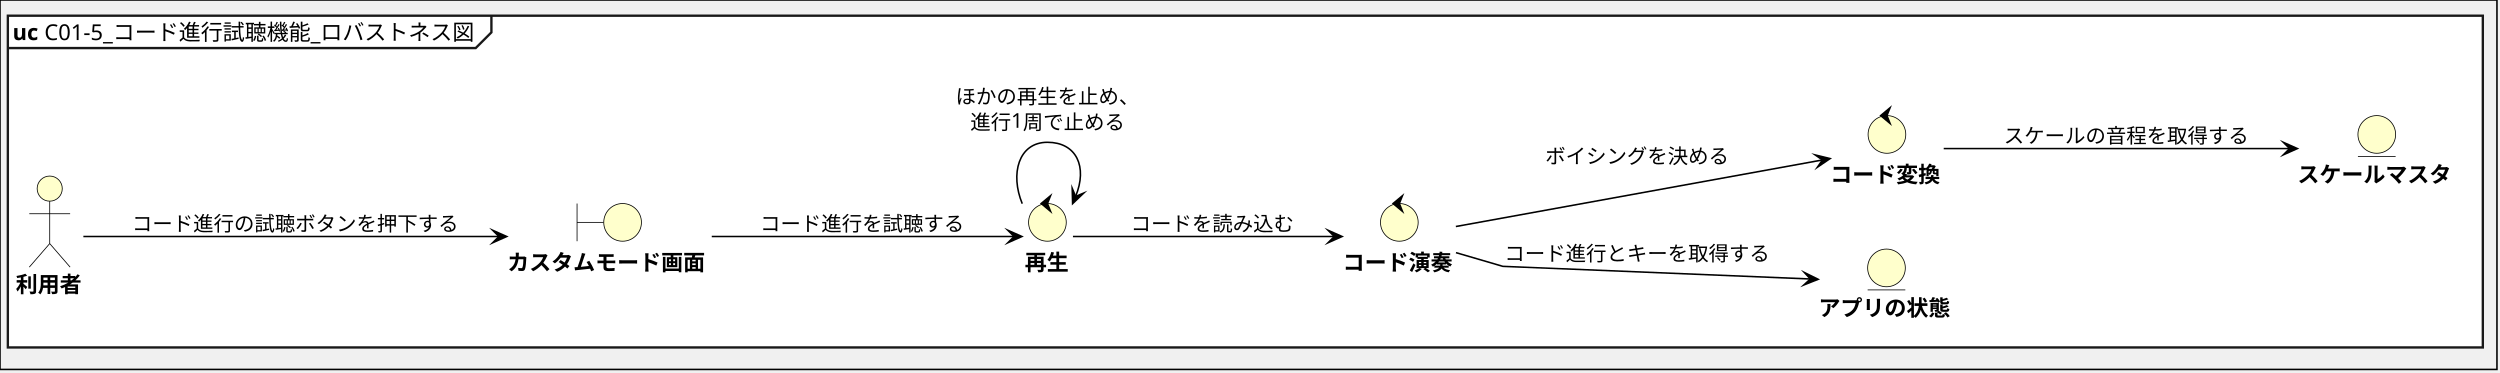
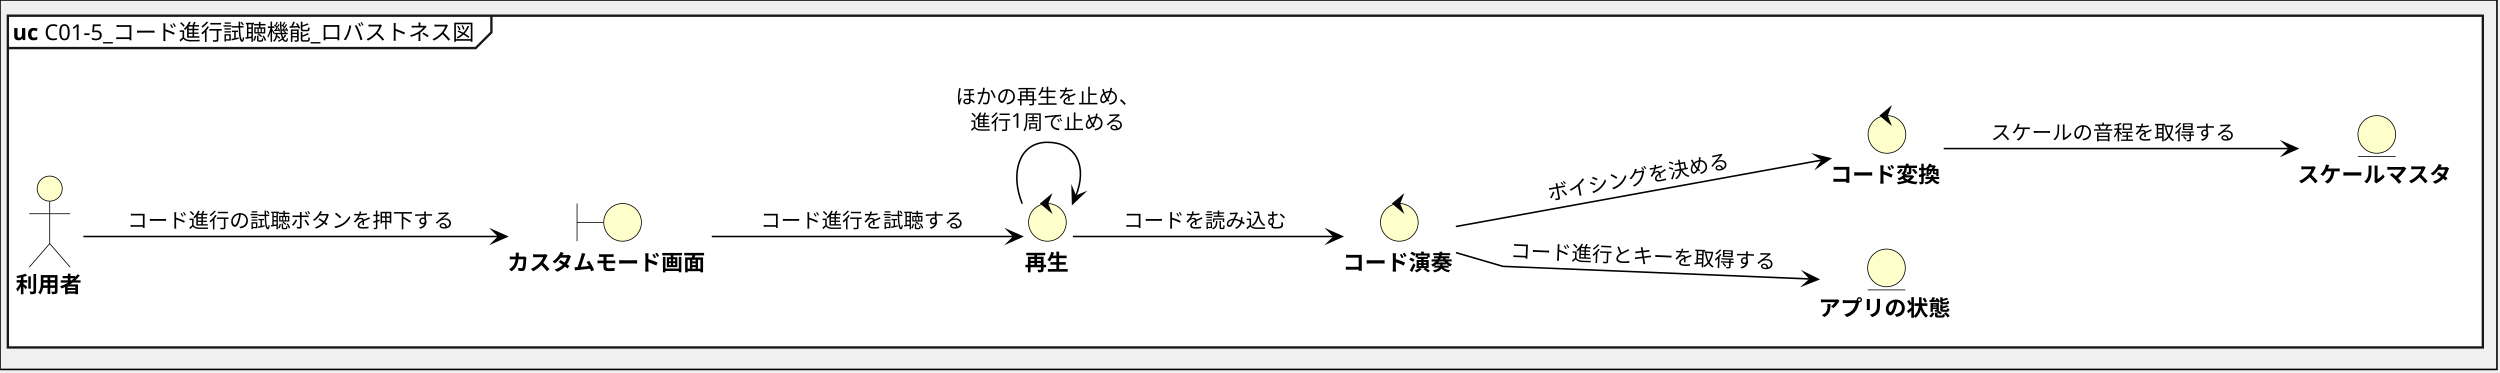
<svg xmlns="http://www.w3.org/2000/svg" version="1.1" data-diagram-type="DESCRIPTION" style="width:1592px;height:237px;background:#FFFFFF;" width="1592px" height="237px" viewBox="0 0 1592 237" zoomAndPan="magnify" preserveAspectRatio="none" contentStyleType="text/css">
  <defs />
  <g font-family="sans-serif" lengthAdjust="spacing">
    <rect x="0" y="0" width="1590.063" height="235.252" fill="none" style="stroke:#000;stroke-width:1;" />
    <rect x="5" y="10" width="1576.063" height="211.252" fill="#FFF" style="stroke:#181818;stroke-width:1.5;" />
    <path d="M312.931,10 L312.931,20.609 L302.931,30.609 L5,30.609" style="stroke:#181818;stroke-width:1.5;" fill="none" />
    <text x="8" y="25.533" fill="#000" font-size="14" textLength="16.338" font-weight="700">uc</text>
    <text x="28.228" y="25.533" fill="#000" font-size="14" textLength="277.703">C01-5_コード進行試聴機能_ロバストネス図</text>
    <g class="entity" data-qualified-name="A1" id="ent0001" data-source-line="4">
      <ellipse cx="31.656" cy="120.109" rx="8" ry="8" fill="#FFC" style="stroke:#000;stroke-width:0.5;" />
      <path d="M31.656,128.109 L31.656,155.109 M18.656,136.109 L44.656,136.109 M31.656,155.109 L18.656,170.109 M31.656,155.109 L44.656,170.109" style="stroke:#000;stroke-width:0.5;" fill="none" />
      <text x="10" y="186.143" fill="#000" font-size="14" textLength="43.313" font-weight="700">利用者</text>
    </g>
    <g class="entity" data-qualified-name="B1" id="ent0002" data-source-line="5">
      <path d="M367.469,129.609 L367.469,153.609 M367.469,141.609 L384.469,141.609" style="stroke:#000;stroke-width:0.5;" fill="none" />
      <ellipse cx="396.469" cy="141.609" rx="12" ry="12" fill="#FFC" style="stroke:#000;stroke-width:0.5;" />
      <text x="323" y="172.143" fill="#000" font-size="14" textLength="129.938" font-weight="700">カスタムモード画面</text>
    </g>
    <g class="entity" data-qualified-name="C1" id="ent0003" data-source-line="6">
      <ellipse cx="667" cy="141.609" rx="12" ry="12" fill="#FFC" style="stroke:#000;stroke-width:0.5;" />
      <polygon points="663,129.609,669,124.609,667,129.609,669,134.609,663,129.609" fill="#000" style="stroke:#000;stroke-width:1;stroke-linejoin:miter;stroke-miterlimit:10;" />
      <text x="652.563" y="172.143" fill="#000" font-size="14" textLength="28.875" font-weight="700">再生</text>
    </g>
    <g class="entity" data-qualified-name="C2" id="ent0004" data-source-line="7">
      <ellipse cx="891.094" cy="141.609" rx="12" ry="12" fill="#FFC" style="stroke:#000;stroke-width:0.5;" />
      <polygon points="887.094,129.609,893.094,124.609,891.094,129.609,893.094,134.609,887.094,129.609" fill="#000" style="stroke:#000;stroke-width:1;stroke-linejoin:miter;stroke-miterlimit:10;" />
      <text x="855" y="172.143" fill="#000" font-size="14" textLength="72.188" font-weight="700">コード演奏</text>
    </g>
    <g class="entity" data-qualified-name="C3" id="ent0005" data-source-line="8">
      <ellipse cx="1201.594" cy="85.609" rx="12" ry="12" fill="#FFC" style="stroke:#000;stroke-width:0.5;" />
      <polygon points="1197.594,73.609,1203.594,68.609,1201.594,73.609,1203.594,78.609,1197.594,73.609" fill="#000" style="stroke:#000;stroke-width:1;stroke-linejoin:miter;stroke-miterlimit:10;" />
      <text x="1165.5" y="116.143" fill="#000" font-size="14" textLength="72.188" font-weight="700">コード変換</text>
    </g>
    <g class="entity" data-qualified-name="E1" id="ent0006" data-source-line="9">
      <ellipse cx="1201.313" cy="170.609" rx="12" ry="12" fill="#FFC" style="stroke:#000;stroke-width:0.5;" />
      <line x1="1189.313" y1="184.609" x2="1213.313" y2="184.609" style="stroke:#000;stroke-width:0.5;" />
      <text x="1158" y="201.143" fill="#000" font-size="14" textLength="86.625" font-weight="700">アプリの状態</text>
    </g>
    <g class="entity" data-qualified-name="E2" id="ent0007" data-source-line="10">
      <ellipse cx="1513.531" cy="85.609" rx="12" ry="12" fill="#FFC" style="stroke:#000;stroke-width:0.5;" />
      <line x1="1501.531" y1="99.609" x2="1525.531" y2="99.609" style="stroke:#000;stroke-width:0.5;" />
      <text x="1463" y="116.143" fill="#000" font-size="14" textLength="101.063" font-weight="700">スケールマスタ</text>
    </g>
    <g class="link" data-entity-1="ent0001" data-entity-2="ent0002" id="lnk8" data-source-line="12" data-link-type="dependency">
      <path d="M53.09,150.609 C104.66,150.609 236.07,150.609 317.7,150.609" style="stroke:#000;stroke-width:1;" fill="none" id="A1-to-B1" />
      <polygon points="322.7,150.609,313.7,146.609,317.7,150.609,313.7,154.609,322.7,150.609" fill="#000" style="stroke:#000;stroke-width:1;stroke-linejoin:miter;stroke-miterlimit:10;" />
-       <text x="84" y="147.104" fill="#000" font-size="13" textLength="208">コード進行の試聴ボタンを押下する</text>
    </g>
    <g class="link" data-entity-1="ent0002" data-entity-2="ent0003" id="lnk9" data-source-line="13" data-link-type="dependency">
      <path d="M453.25,150.609 C518.13,150.609 608.89,150.609 645.76,150.609" style="stroke:#000;stroke-width:1;" fill="none" id="B1-to-C1" />
      <polygon points="650.76,150.609,641.76,146.609,645.76,150.609,641.76,154.609,650.76,150.609" fill="#000" style="stroke:#000;stroke-width:1;stroke-linejoin:miter;stroke-miterlimit:10;" />
-       <text x="484" y="147.104" fill="#000" font-size="13" textLength="130">コード進行を試聴する</text>
    </g>
    <g class="link" data-entity-1="ent0003" data-entity-2="ent0003" id="lnk10" data-source-line="14" data-link-type="dependency">
      <path d="M650.97,129.699 C643.17,110.829 648.52,90.609 667,90.609 C685.48,90.609 692.74,106.209 684.94,125.079" style="stroke:#000;stroke-width:1;" fill="none" id="C1-to-C1" />
      <polygon points="683.03,129.699,690.165,122.91,684.94,125.079,682.771,119.854,683.03,129.699" fill="#000" style="stroke:#000;stroke-width:1;stroke-linejoin:miter;stroke-miterlimit:10;" />
-       <text x="608.5" y="66.104" fill="#000" font-size="13" textLength="117">ほかの再生を止め、</text>
-       <text x="617.885" y="82.456" fill="#000" font-size="13" textLength="98.23">進行1周で止める</text>
    </g>
    <g class="link" data-entity-1="ent0003" data-entity-2="ent0004" id="lnk11" data-source-line="15" data-link-type="dependency">
      <path d="M683.26,150.609 C718.33,150.609 800.43,150.609 849.66,150.609" style="stroke:#000;stroke-width:1;" fill="none" id="C1-to-C2" />
      <polygon points="854.66,150.609,845.66,146.609,849.66,150.609,845.66,154.609,854.66,150.609" fill="#000" style="stroke:#000;stroke-width:1;stroke-linejoin:miter;stroke-miterlimit:10;" />
-       <text x="720" y="147.104" fill="#000" font-size="13" textLength="104">コードを読み込む</text>
    </g>
    <g class="link" data-entity-1="ent0004" data-entity-2="ent0006" id="lnk12" data-source-line="16" data-link-type="dependency">
      <path d="M927.16,160.889 C942.48,165.369 957,169.609 957,169.609 C957,169.609 1082.974,174.784 1152.814,177.654" style="stroke:#000;stroke-width:1;" fill="none" id="C2-to-E1" />
      <polygon points="1157.81,177.859,1148.982,173.493,1152.814,177.654,1148.653,181.486,1157.81,177.859" fill="#000" style="stroke:#000;stroke-width:1;stroke-linejoin:miter;stroke-miterlimit:10;" />
-       <text x="958" y="166.104" fill="#000" font-size="13" textLength="169">コード進行とキーを取得する</text>
    </g>
    <g class="link" data-entity-1="ent0004" data-entity-2="ent0005" id="lnk13" data-source-line="17" data-link-type="dependency">
      <path d="M927.09,144.239 C986.47,133.459 1101.17,112.643 1160.52,101.863" style="stroke:#000;stroke-width:1;" fill="none" id="C2-to-C3" />
      <polygon points="1165.44,100.969,1155.87,98.642,1160.52,101.863,1157.3,106.513,1165.44,100.969" fill="#000" style="stroke:#000;stroke-width:1;stroke-linejoin:miter;stroke-miterlimit:10;" />
-       <text x="984" y="104.104" fill="#000" font-size="13" textLength="117">ボイシングを決める</text>
    </g>
    <g class="link" data-entity-1="ent0005" data-entity-2="ent0007" id="lnk14" data-source-line="18" data-link-type="dependency">
      <path d="M1237.76,94.609 C1292.98,94.609 1395.06,94.609 1457.99,94.609" style="stroke:#000;stroke-width:1;" fill="none" id="C3-to-E2" />
      <polygon points="1462.99,94.609,1453.99,90.609,1457.99,94.609,1453.99,98.609,1462.99,94.609" fill="#000" style="stroke:#000;stroke-width:1;stroke-linejoin:miter;stroke-miterlimit:10;" />
-       <text x="1276" y="91.104" fill="#000" font-size="13" textLength="156">スケールの音程を取得する</text>
+     </g>
+     <g class="link-labels">
+       <g transform="rotate(0.000 185.09 150.609)">
+         <rect x="79.090" y="132.959" width="212.000" height="15.650" fill="#FFFFFF" stroke="none" />
+         <text text-anchor="middle" x="185.09" y="145.009" fill="#000" font-size="13" textLength="208">コード進行の試聴ボタンを押下する</text>
+       </g>
+       <g transform="rotate(2.353 1045.837 173.259)">
+         <rect x="959.337" y="155.609" width="173.000" height="15.650" fill="#FFFFFF" stroke="none" />
+         <text text-anchor="middle" x="1045.837" y="167.659" fill="#000" font-size="13" textLength="169">コード進行とキーを取得する</text>
+       </g>
+       <g transform="rotate(0.000 1345.76 94.609)">
+         <rect x="1265.760" y="76.959" width="160.000" height="15.650" fill="#FFFFFF" stroke="none" />
+         <text text-anchor="middle" x="1345.76" y="89.009" fill="#000" font-size="13" textLength="156">スケールの音程を取得する</text>
+       </g>
+       <g transform="rotate(0.000 549.25 150.609)">
+         <rect x="482.250" y="132.959" width="134.000" height="15.650" fill="#FFFFFF" stroke="none" />
+         <text text-anchor="middle" x="549.25" y="145.009" fill="#000" font-size="13" textLength="130">コード進行を試聴する</text>
+       </g>
+       <g transform="rotate(-10.288 1045.161 122.807)">
+         <rect x="984.661" y="105.157" width="121.000" height="15.650" fill="#FFFFFF" stroke="none" />
+         <text text-anchor="middle" x="1045.161" y="117.207" fill="#000" font-size="13" textLength="117">ボイシングを決める</text>
+       </g>
+       <g transform="rotate(0.000 767.26 150.609)">
+         <rect x="713.260" y="132.959" width="108.000" height="15.650" fill="#FFFFFF" stroke="none" />
+         <text text-anchor="middle" x="767.26" y="145.009" fill="#000" font-size="13" textLength="104">コードを読み込む</text>
+       </g>
+       <g transform="translate(0 0)">
+         <rect x="606.500" y="53.104" width="121.000" height="16.250" fill="#FFFFFF" stroke="none" />
+         <rect x="615.885" y="69.456" width="102.230" height="16.250" fill="#FFFFFF" stroke="none" />
+         <text x="608.5" y="66.104" fill="#000" font-size="13" textLength="117">ほかの再生を止め、</text>
+         <text x="617.885" y="82.456" fill="#000" font-size="13" textLength="98.23">進行1周で止める</text>
+       </g>
    </g>
  </g>
</svg>
